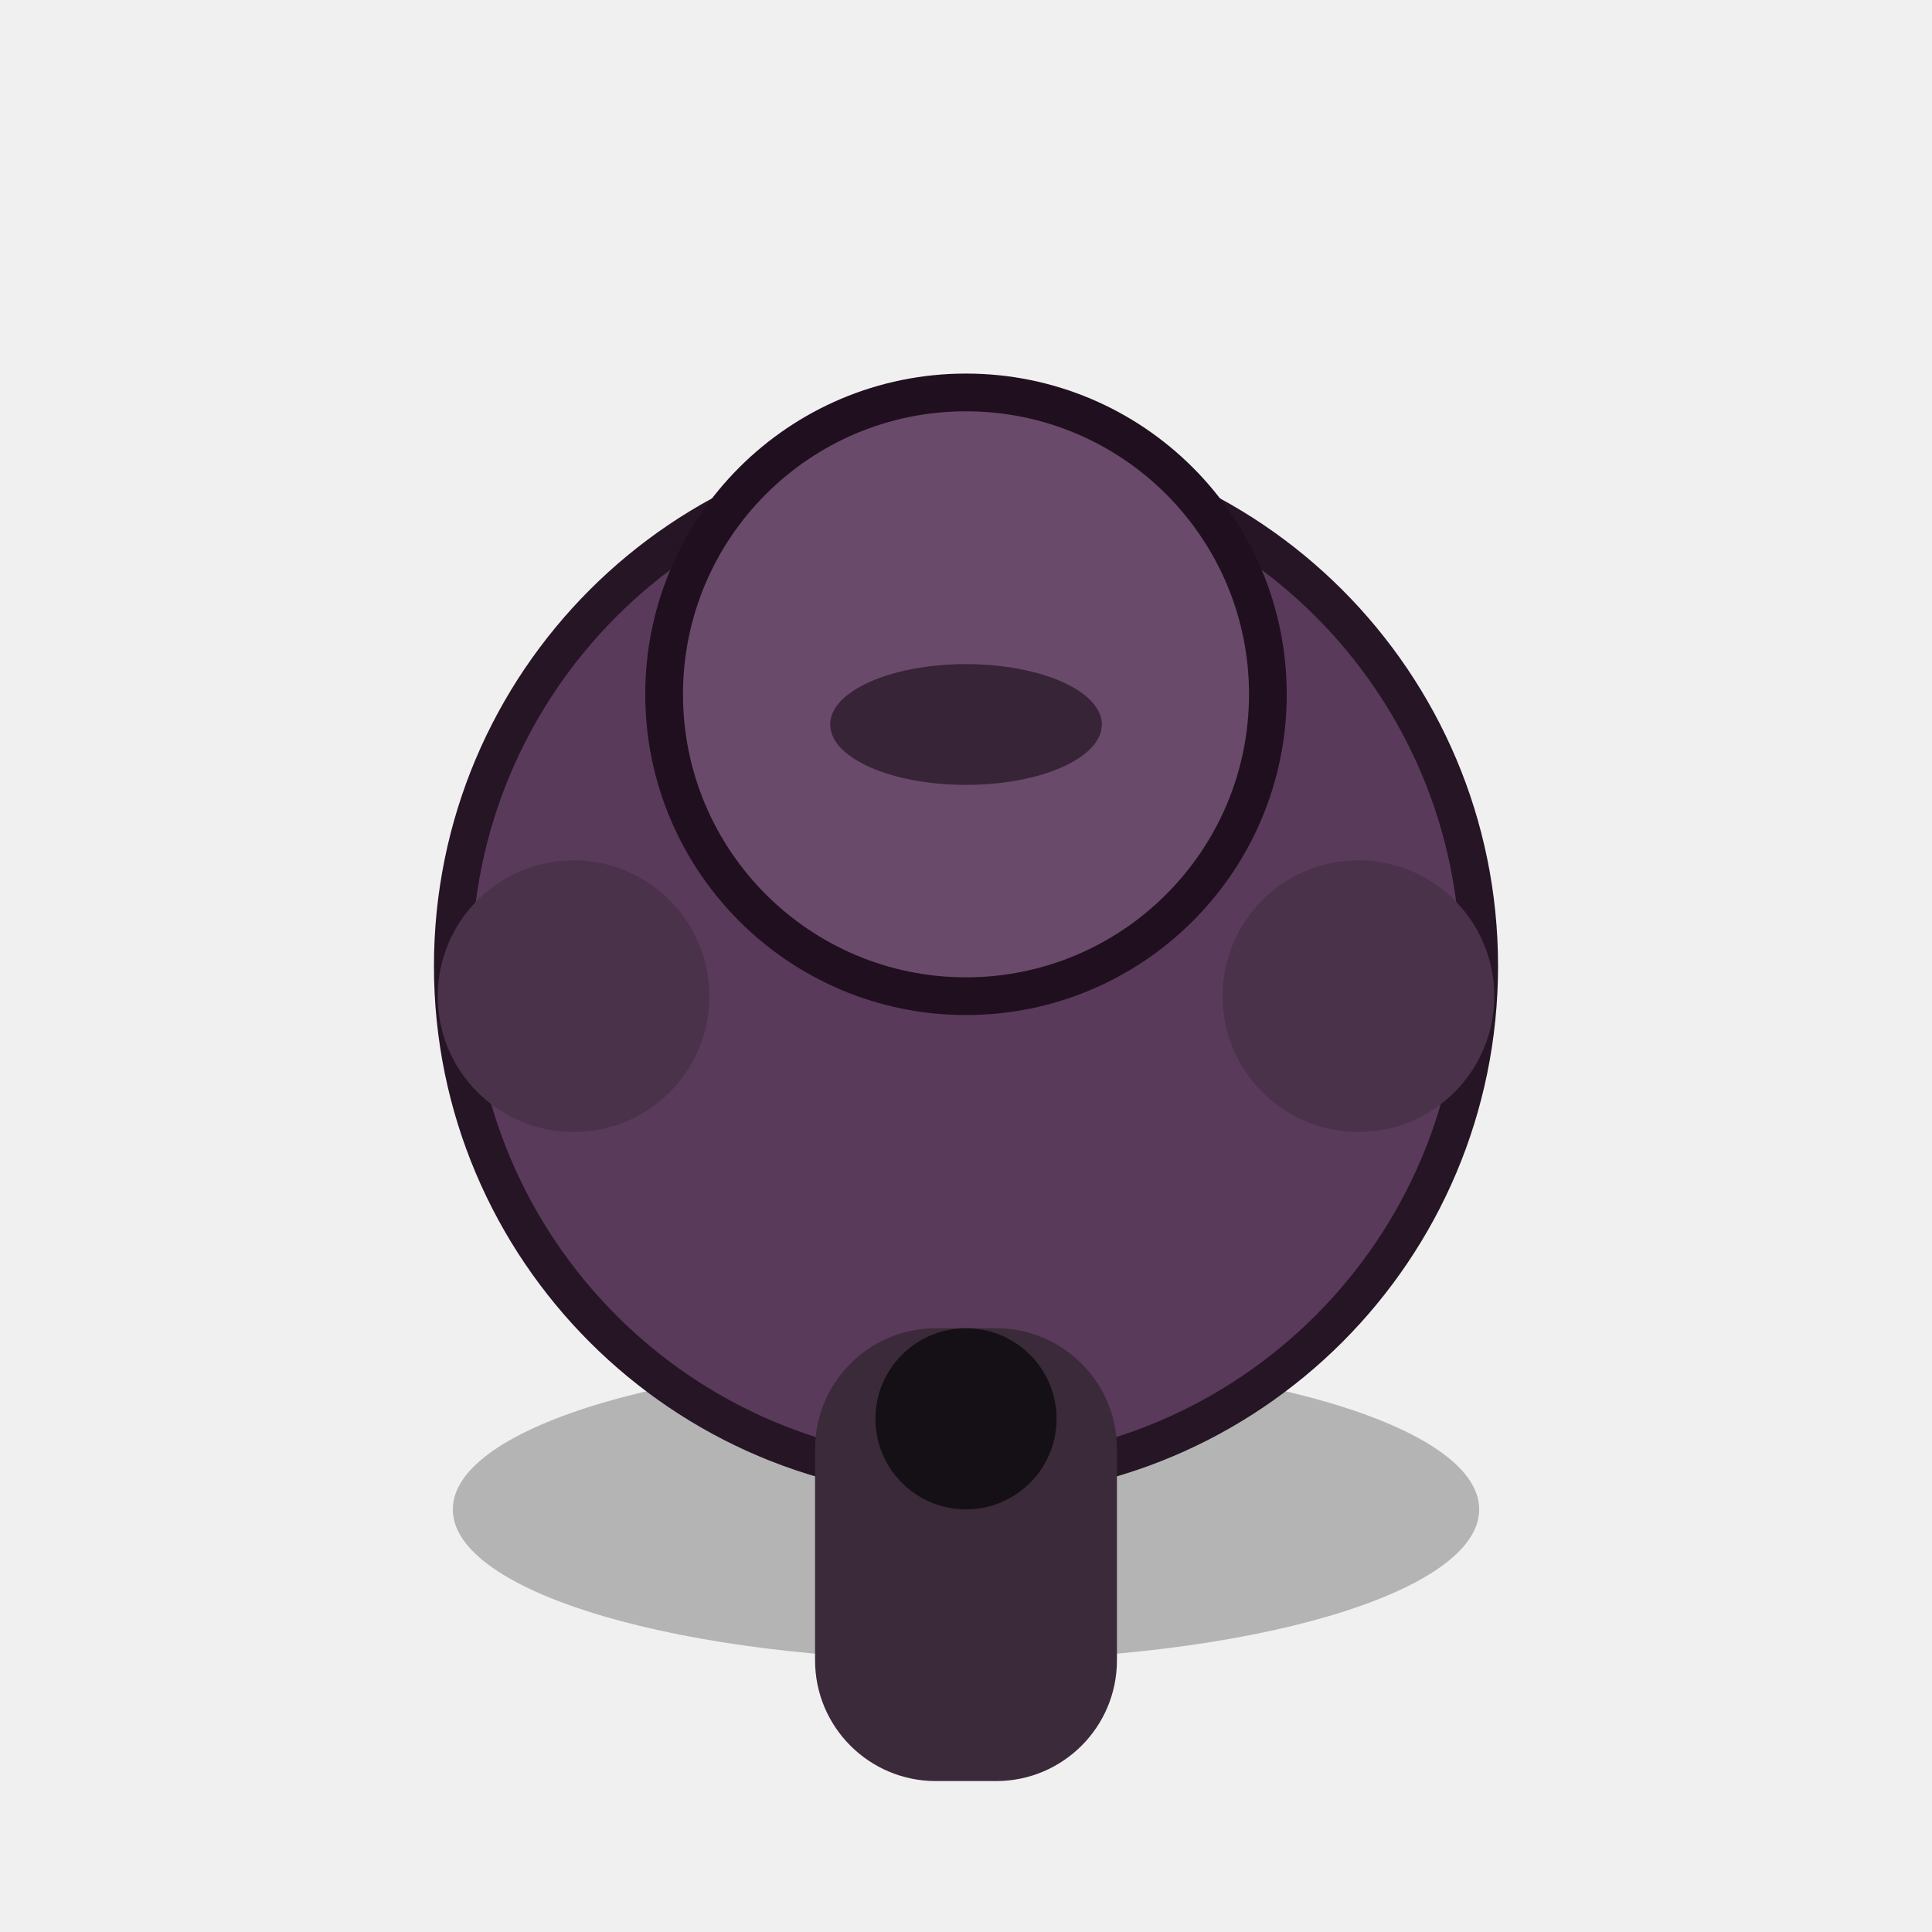
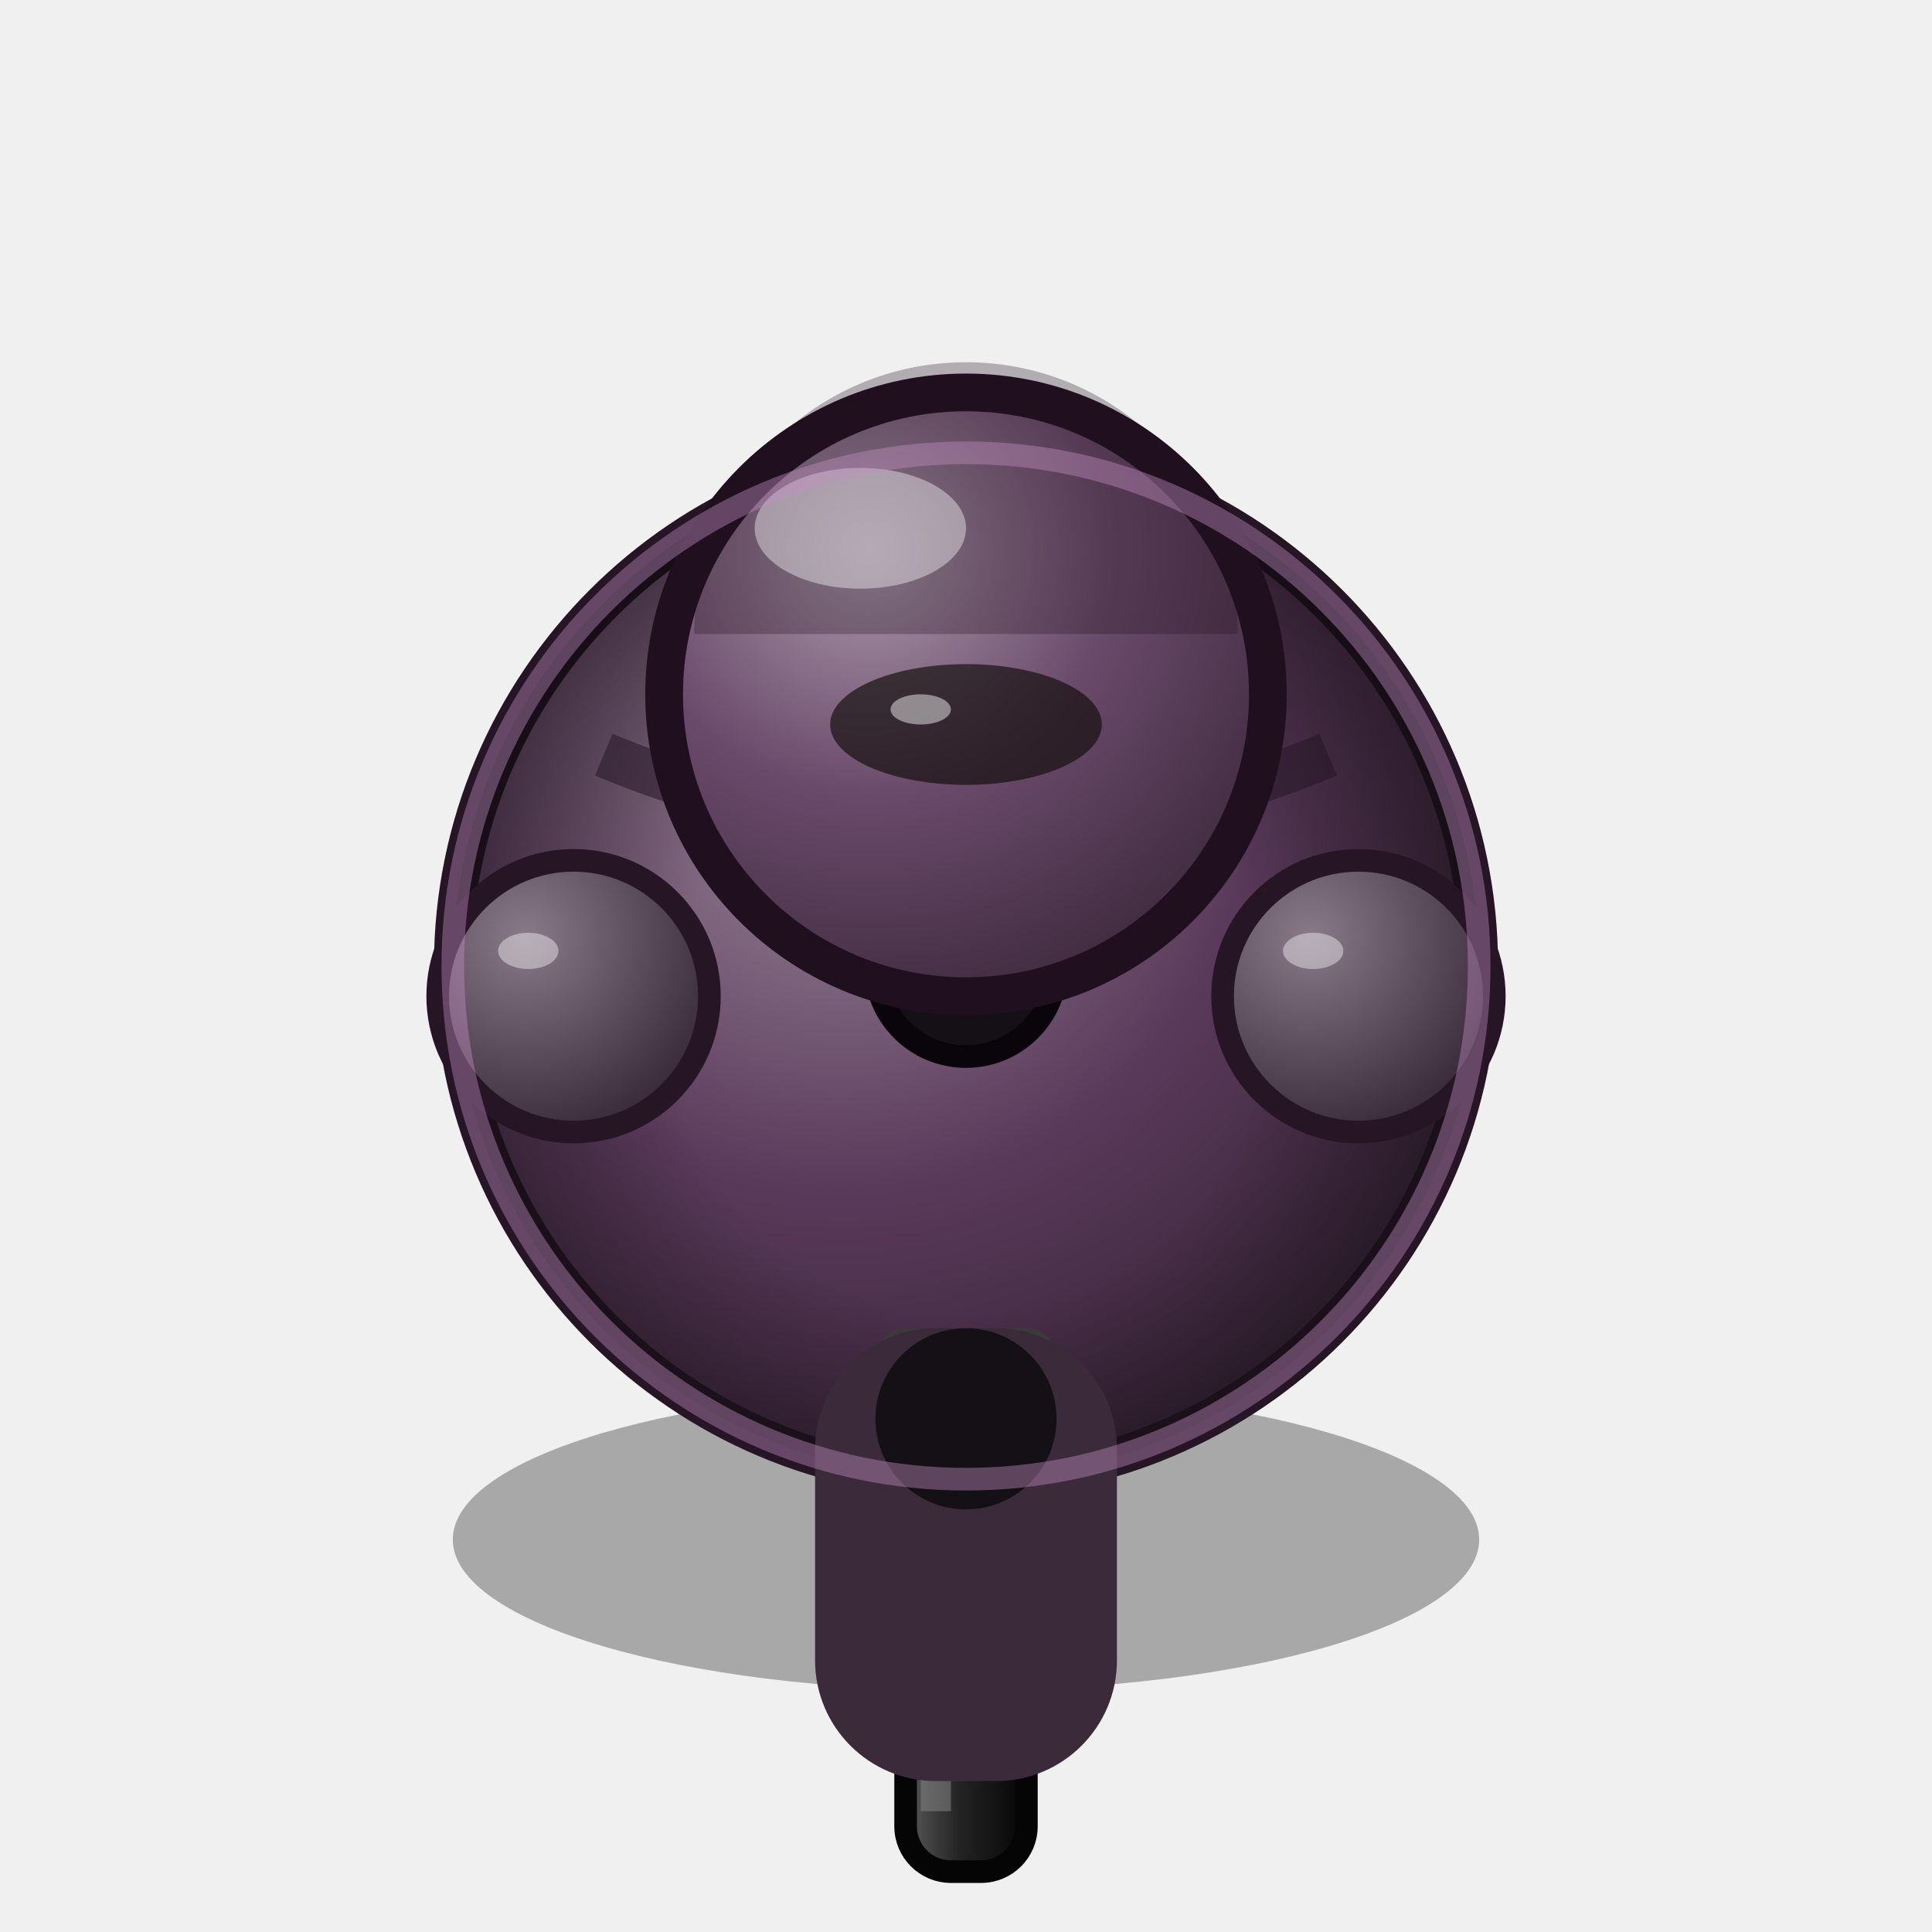
<svg xmlns="http://www.w3.org/2000/svg" viewBox="0 0 128 128">
-   <ellipse cx="64" cy="100" rx="34" ry="10" fill="#000" opacity="0.25" />
-   <ellipse cx="64" cy="78" rx="22" ry="18" fill="#2a1c2a" />
-   <circle cx="64" cy="64" r="34" fill="#5a3a5a" stroke="#251525" stroke-width="2.5" />
-   <circle cx="64" cy="46" r="20" fill="#6a4a6a" stroke="#20101f" stroke-width="2.5" />
-   <ellipse cx="64" cy="48" rx="9" ry="4" fill="#150a15" opacity="0.6" />
+   <defs>
+     <radialGradient id="body" cx="38%" cy="32%" r="72%">
+       <stop offset="0%" stop-color="#9c899c" />
+       <stop offset="55%" stop-color="#5a3a5a" />
+       <stop offset="100%" stop-color="#342234" />
+     </radialGradient>
+     <radialGradient id="helmet" cx="34%" cy="26%" r="78%">
+       <stop offset="0%" stop-color="#ad9bad" />
+       <stop offset="52%" stop-color="#6a4a6a" />
+       <stop offset="100%" stop-color="#402c40" />
+     </radialGradient>
+     <radialGradient id="arm" cx="32%" cy="28%" r="85%">
+       <stop offset="0%" stop-color="#897a89" />
+       <stop offset="100%" stop-color="#302130" />
+     </radialGradient>
+     <radialGradient id="pack" cx="38%" cy="30%" r="75%">
+       <stop offset="0%" stop-color="#5f555f" />
+       <stop offset="100%" stop-color="#1d141d" />
+     </radialGradient>
+     <linearGradient id="gun" x1="0%" y1="0%" x2="100%" y2="0%">
+       <stop offset="0%" stop-color="#5a5a5a" />
+       <stop offset="45%" stop-color="#232323" />
+       <stop offset="100%" stop-color="#050505" />
+     </linearGradient>
+     <radialGradient id="ao" cx="50%" cy="55%" r="52%">
+       <stop offset="55%" stop-color="#000" stop-opacity="0" />
+       <stop offset="100%" stop-color="#000" stop-opacity="0.38" />
+     </radialGradient>
+   </defs>
+   <ellipse cx="64" cy="102" rx="34" ry="10" fill="#000" opacity="0.3" />
+   <ellipse cx="64" cy="78" rx="22" ry="18" fill="url(#pack)" />
+   <path d="M48 68 Q64 78 80 68" stroke="#000" stroke-width="2" opacity="0.2" fill="none" />
+   <circle cx="64" cy="64" r="34" fill="url(#body)" stroke="#251525" stroke-width="2.5" />
+   <circle cx="64" cy="64" r="34" fill="url(#ao)" />
+   <path d="M40 50 Q64 60 88 50" stroke="#251525" stroke-width="3" fill="none" opacity="0.55" />
+   <circle cx="64" cy="64" r="6" fill="#151015" stroke="#0a050a" stroke-width="1.5" />
+   <ellipse cx="61" cy="61" rx="2" ry="1.3" fill="#fff" opacity="0.5" />
+   <circle cx="64" cy="46" r="20" fill="url(#helmet)" stroke="#20101f" stroke-width="2.5" />
+   <path d="M46 42 A18 18 0 0 1 82 42" fill="#20101f" opacity="0.3" />
+   <ellipse cx="57" cy="35" rx="7" ry="4" fill="#fff" opacity="0.4" />
+   <ellipse cx="64" cy="48" rx="9" ry="4" fill="#100a08" opacity="0.65" />
+   <ellipse cx="61" cy="47" rx="2" ry="1" fill="#fff" opacity="0.45" />
+   <rect x="60" y="94" width="8" height="30" rx="3" fill="url(#gun)" stroke="#050505" stroke-width="1.5" />
+   <rect x="58" y="88" width="12" height="10" rx="2" fill="#3a3a3a" />
+   <rect x="61" y="96" width="2" height="24" fill="#8a8a8a" opacity="0.5" />
+   <circle cx="38" cy="66" r="9" fill="url(#arm)" stroke="#251525" stroke-width="1.5" />
+   <circle cx="90" cy="66" r="9" fill="url(#arm)" stroke="#251525" stroke-width="1.5" />
+   <ellipse cx="35" cy="63" rx="2" ry="1.2" fill="#fff" opacity="0.4" />
+   <ellipse cx="87" cy="63" rx="2" ry="1.2" fill="#fff" opacity="0.4" />
  <rect x="54" y="88" width="20" height="30" rx="8" fill="#3a2a3a" />
  <circle cx="64" cy="94" r="6" fill="#151015" />
-   <circle cx="38" cy="66" r="9" fill="#4a324a" />
-   <circle cx="90" cy="66" r="9" fill="#4a324a" />
+   <circle cx="64" cy="64" r="34" fill="none" stroke="#c090c0" stroke-width="1.5" opacity="0.42" />
</svg>
